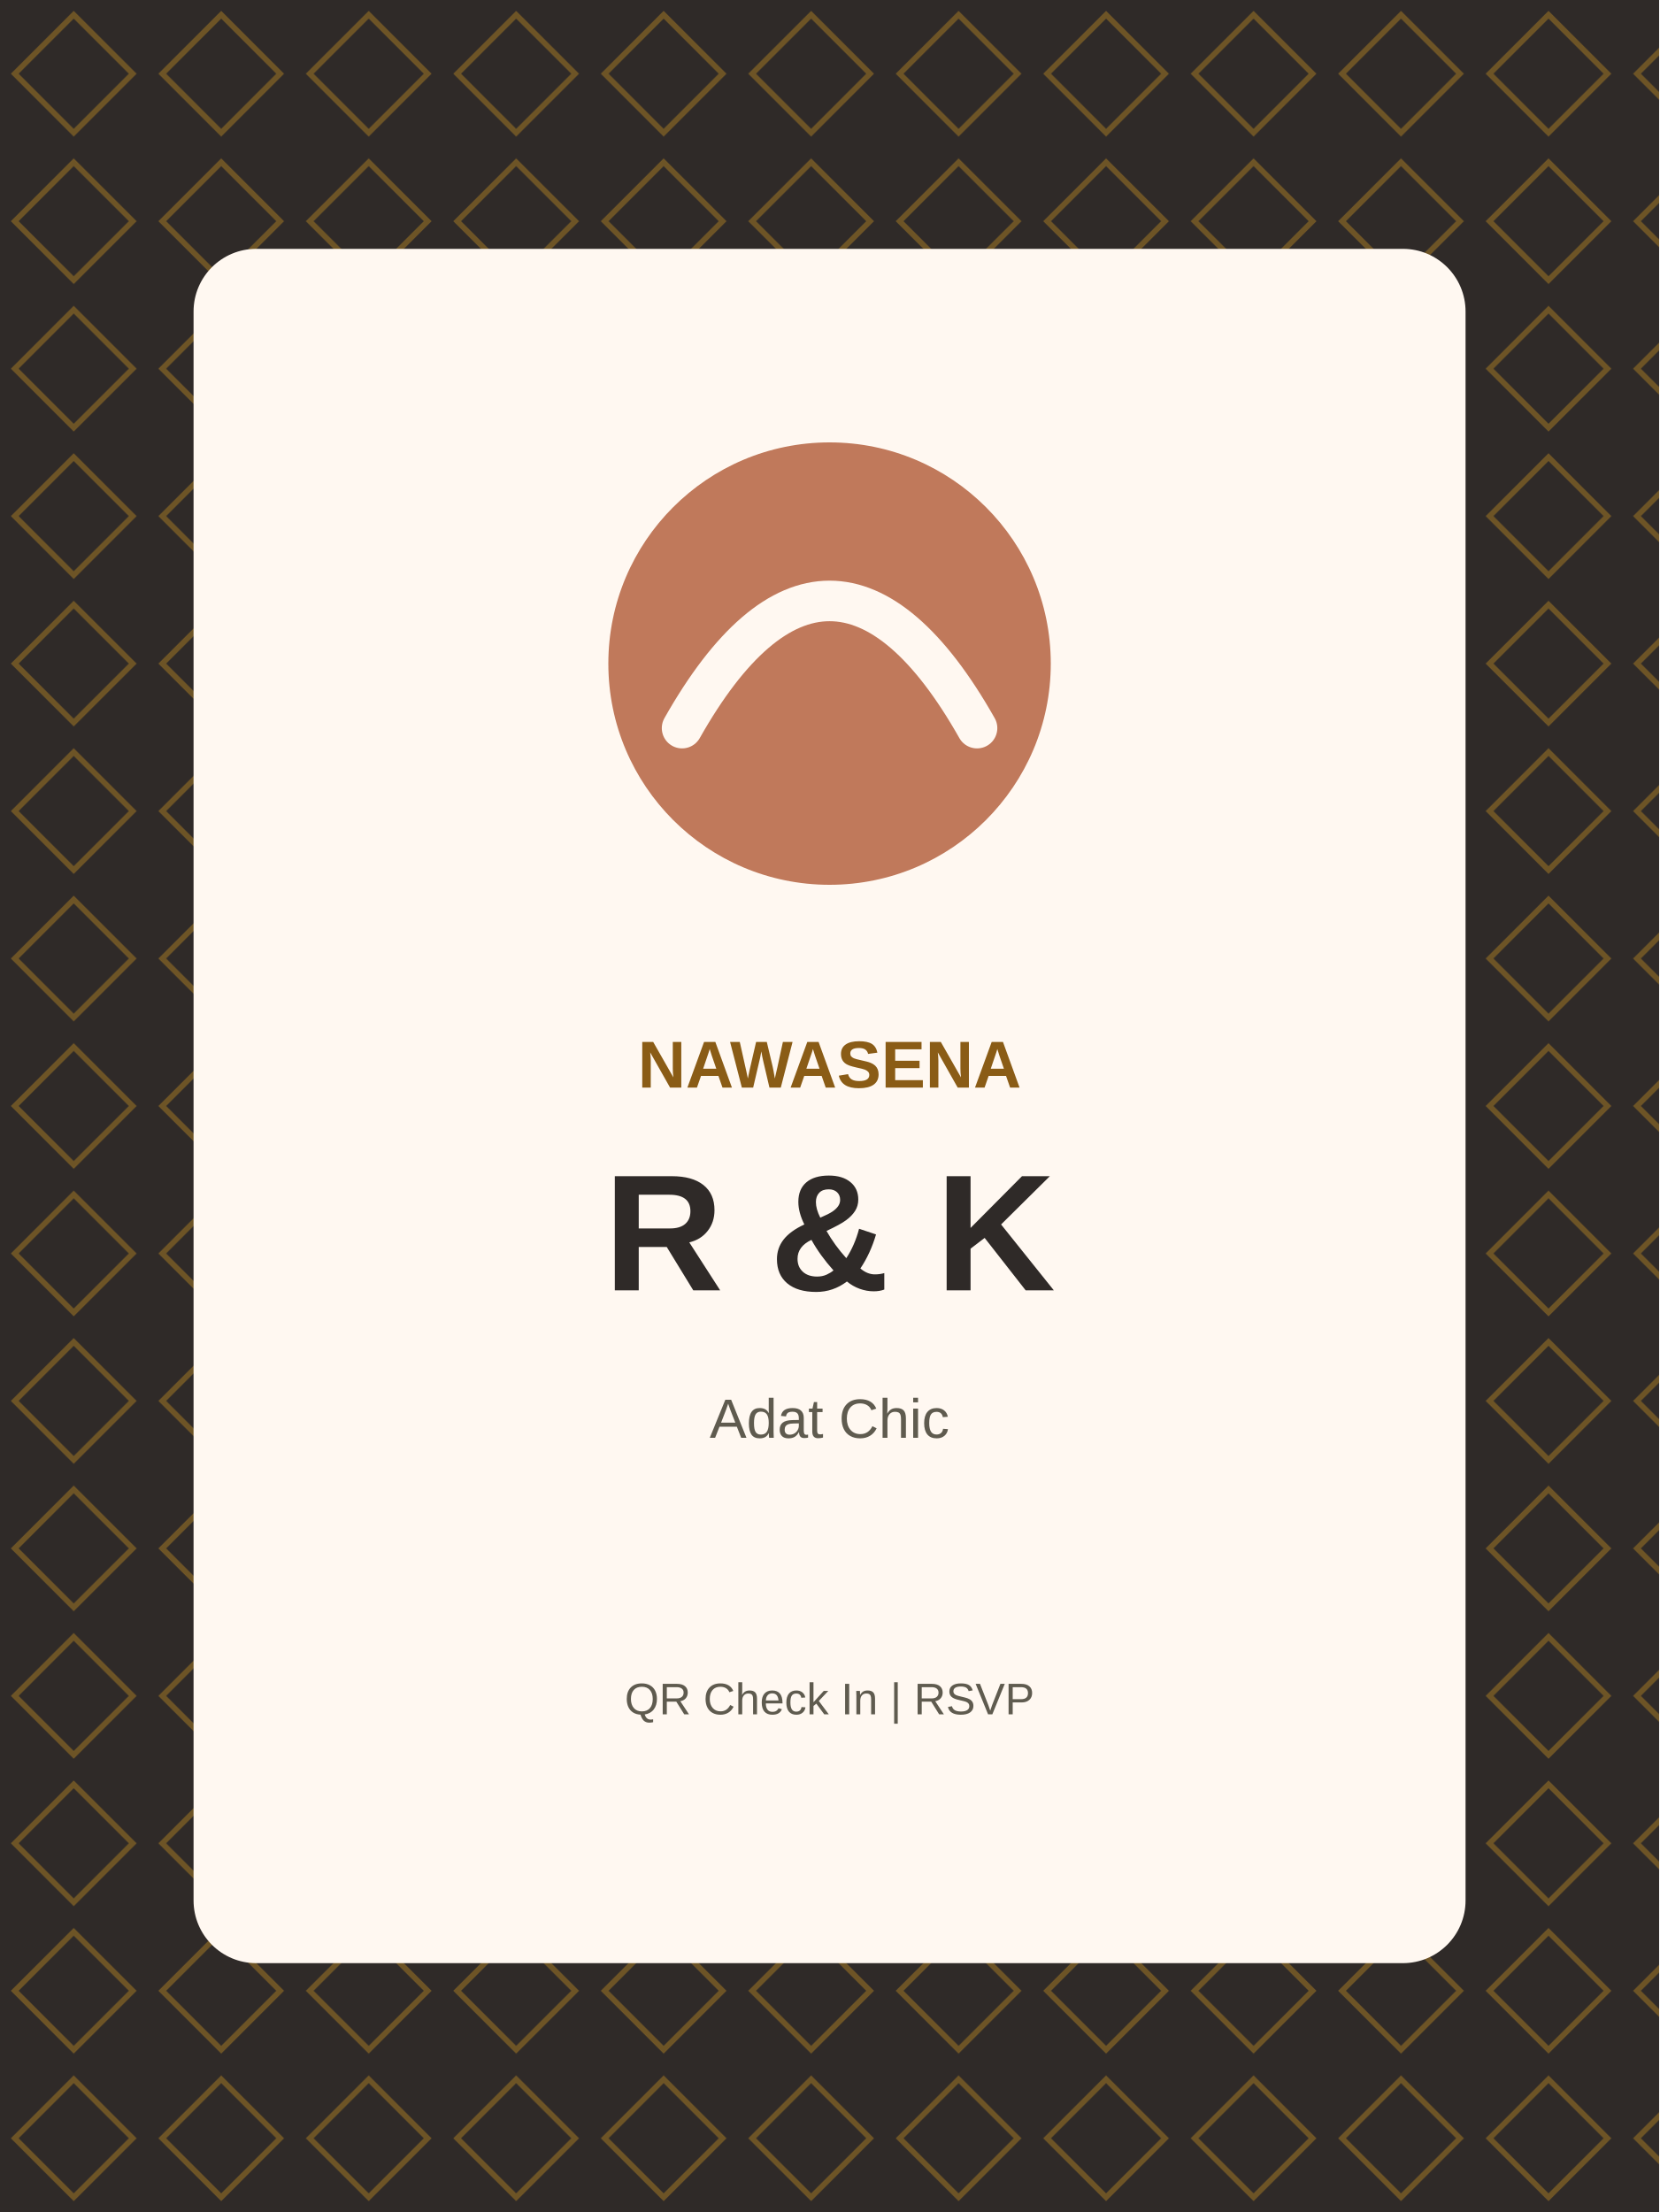
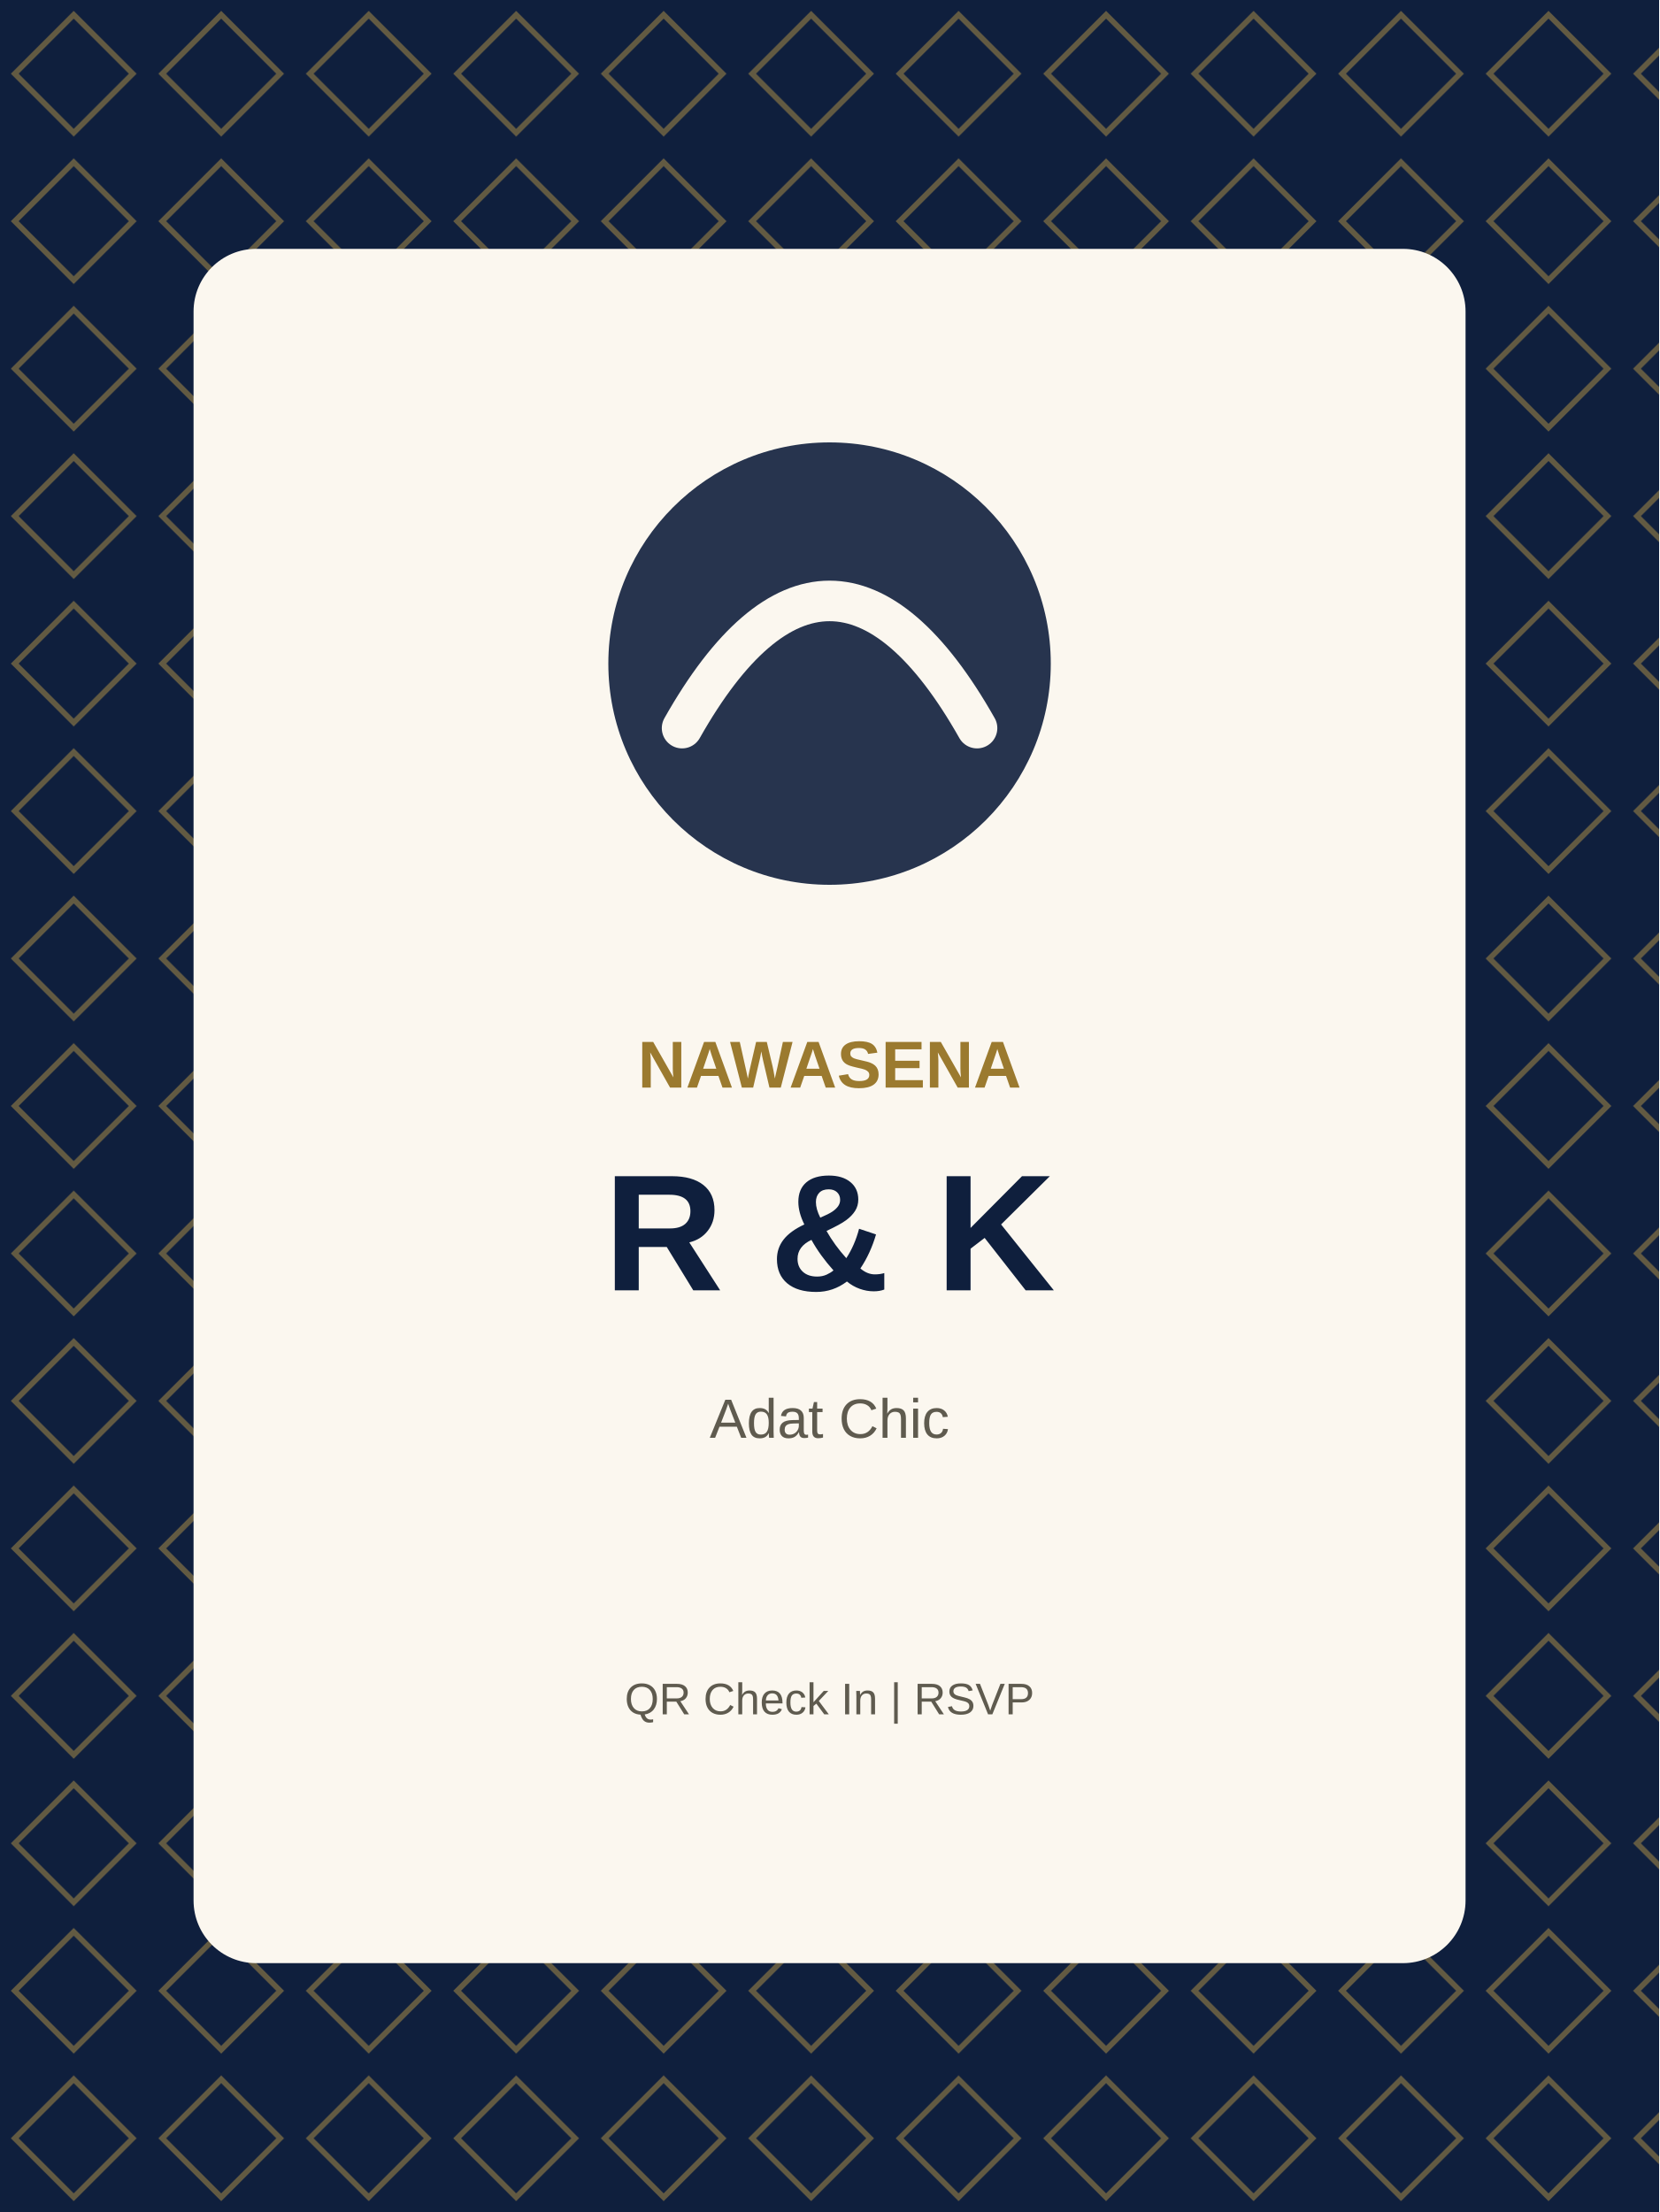
<svg xmlns="http://www.w3.org/2000/svg" viewBox="0 0 900 1200" role="img" aria-labelledby="title desc">
-   <rect width="900" height="1200" fill="#2f2a28" />
+   <rect width="900" height="1200" fill="#0f1f3d" />
  <pattern id="motif" width="80" height="80" patternUnits="userSpaceOnUse">
-     <path d="M40 8 72 40 40 72 8 40Z" fill="none" stroke="#b98724" stroke-width="3" opacity=".45" />
+     <path d="M40 8 72 40 40 72 8 40Z" fill="none" stroke="#c8a24a" stroke-width="3" opacity=".45" />
  </pattern>
  <rect width="900" height="1200" fill="url(#motif)" />
-   <rect x="105" y="135" width="690" height="930" rx="34" fill="#fff8f1" />
-   <circle cx="450" cy="360" r="120" fill="#b96b4a" opacity=".9" />
-   <path d="M370 395c52-92 108-92 160 0" fill="none" stroke="#fff8f1" stroke-width="22" stroke-linecap="round" />
-   <text x="450" y="590" text-anchor="middle" font-family="Arial, sans-serif" font-size="36" font-weight="700" fill="#8a5c16">NAWASENA</text>
-   <text x="450" y="700" text-anchor="middle" font-family="Arial, sans-serif" font-size="90" font-weight="900" fill="#2f2a28">R &amp; K</text>
+   <rect x="105" y="135" width="690" height="930" rx="34" fill="#fbf7ef" />
+   <circle cx="450" cy="360" r="120" fill="#0f1f3d" opacity=".9" />
+   <path d="M370 395c52-92 108-92 160 0" fill="none" stroke="#fbf7ef" stroke-width="22" stroke-linecap="round" />
+   <text x="450" y="590" text-anchor="middle" font-family="Arial, sans-serif" font-size="36" font-weight="700" fill="#9b7a2f">NAWASENA</text>
+   <text x="450" y="700" text-anchor="middle" font-family="Arial, sans-serif" font-size="90" font-weight="900" fill="#0f1f3d">R &amp; K</text>
  <text x="450" y="780" text-anchor="middle" font-family="Arial, sans-serif" font-size="30" fill="#5f5b4f">Adat Chic</text>
  <text x="450" y="930" text-anchor="middle" font-family="Arial, sans-serif" font-size="24" fill="#5f5b4f">QR Check In | RSVP</text>
</svg>
